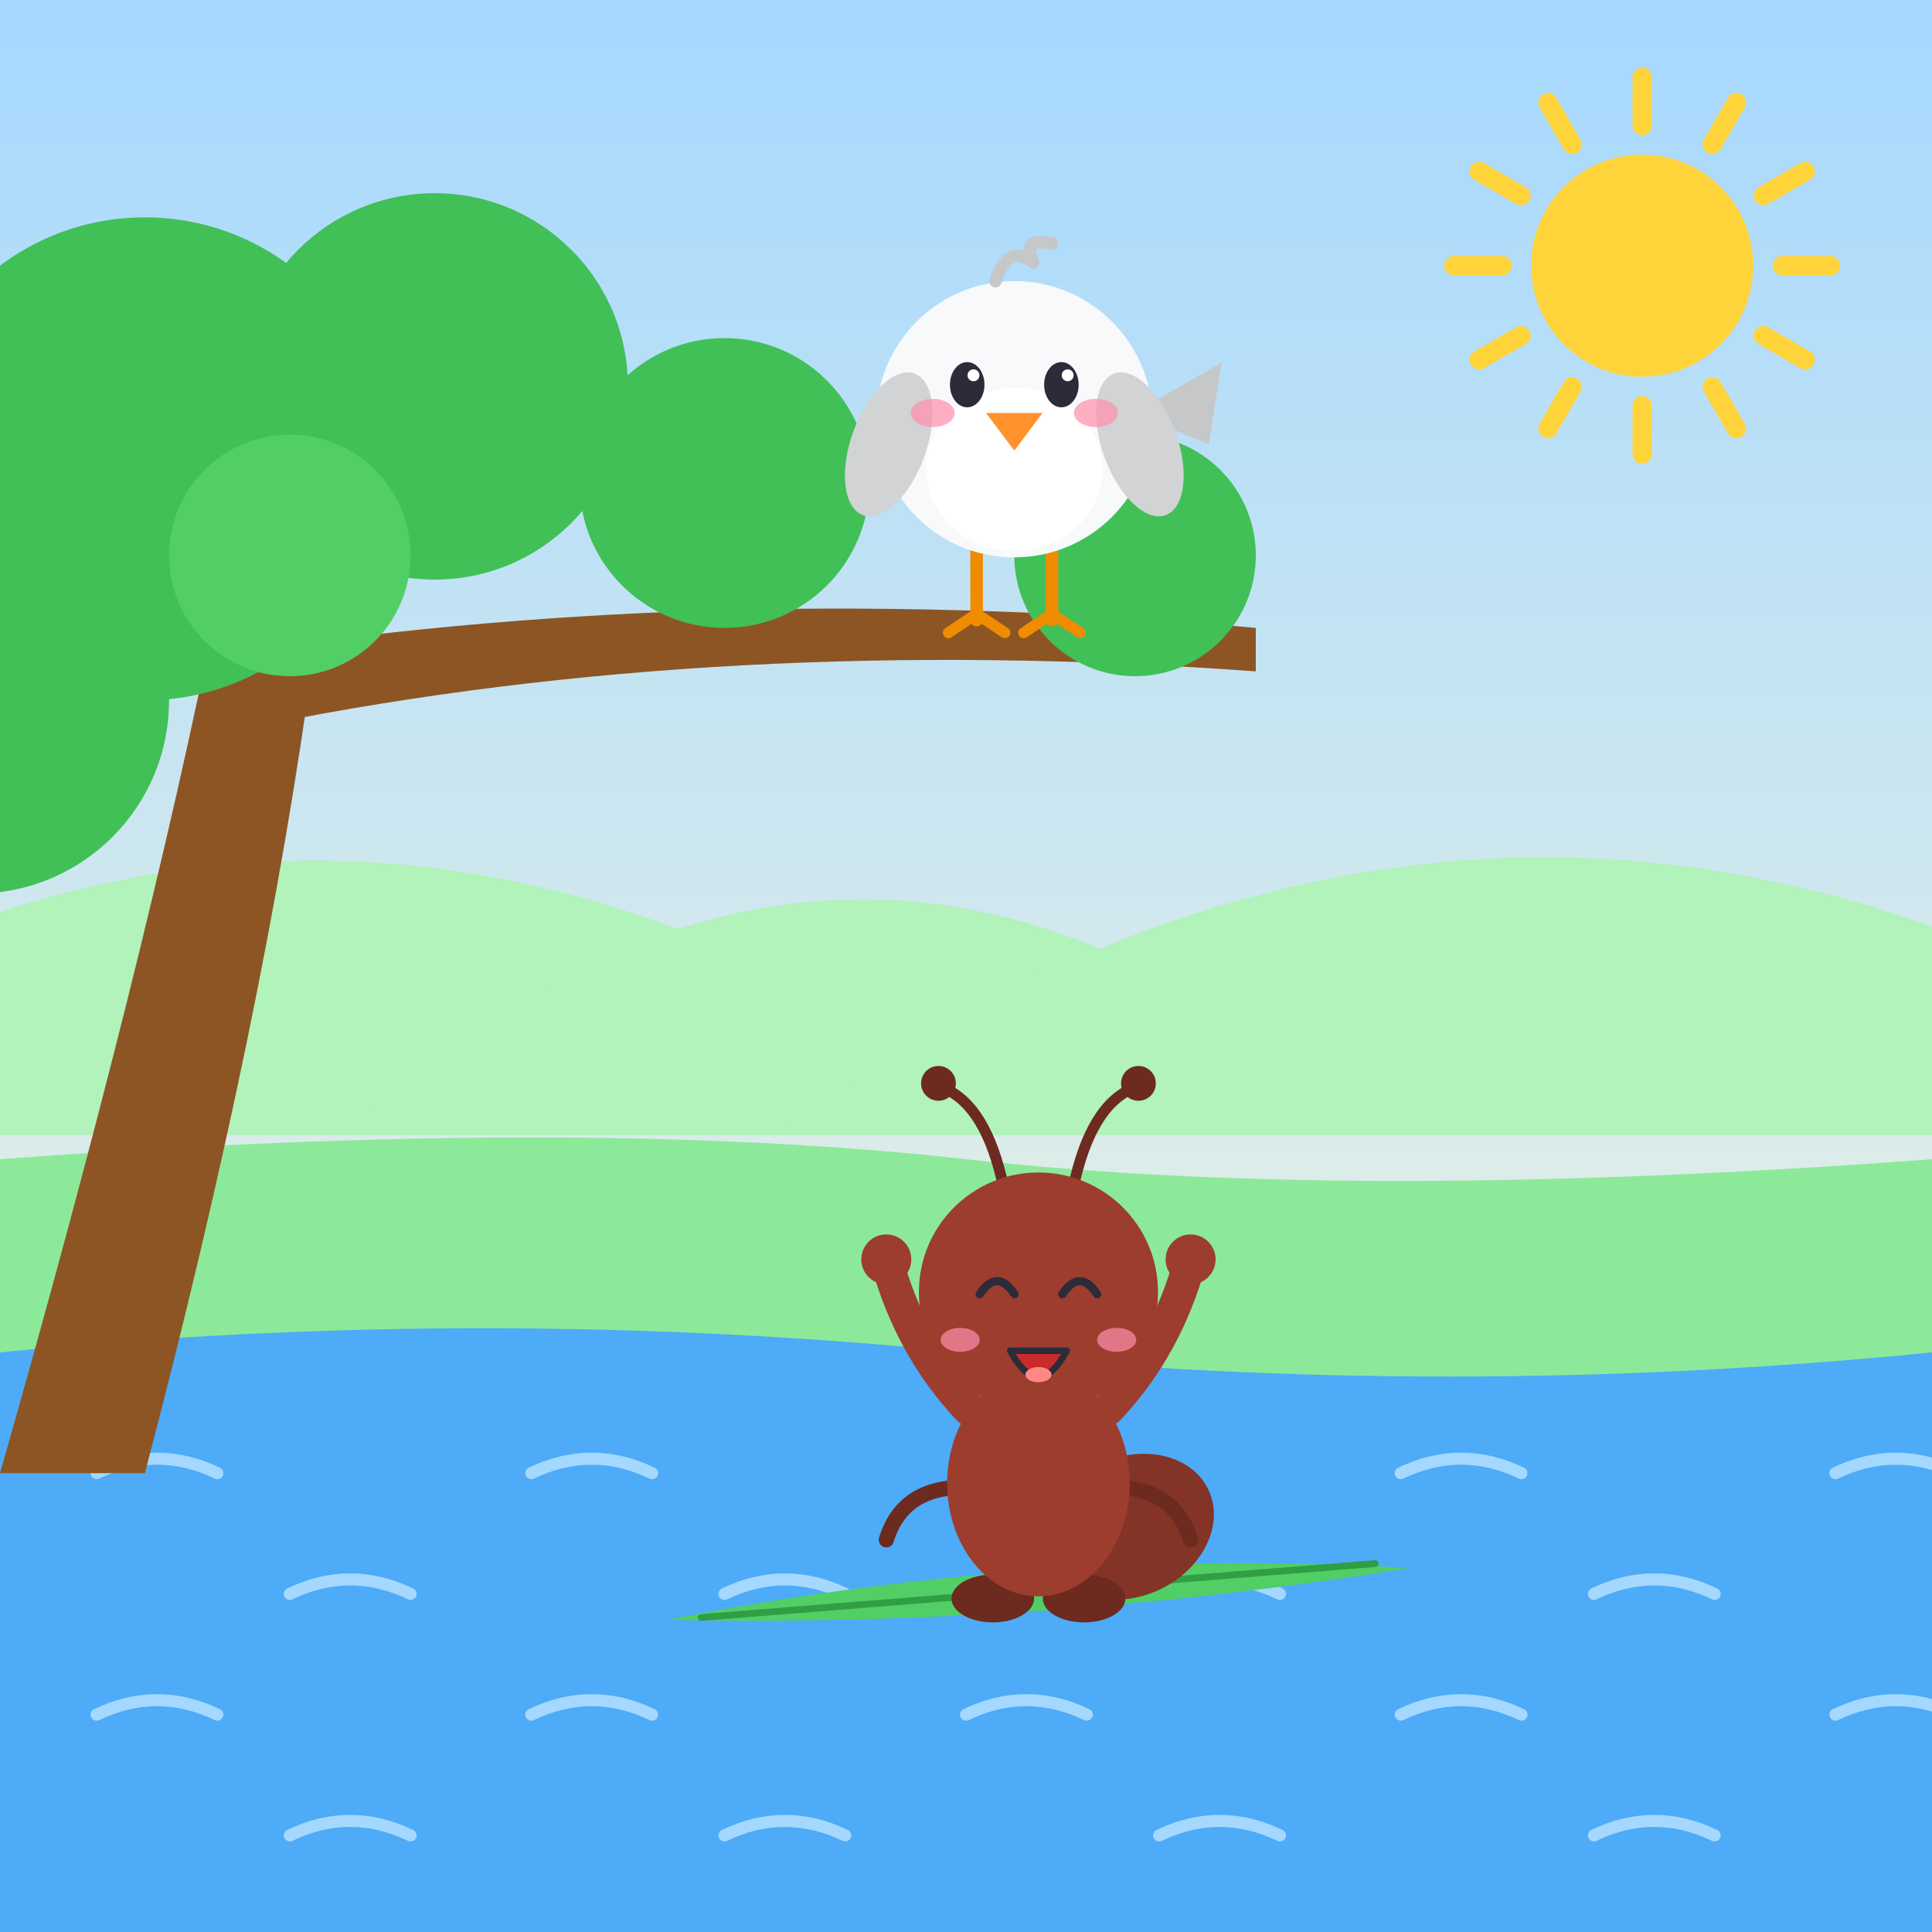
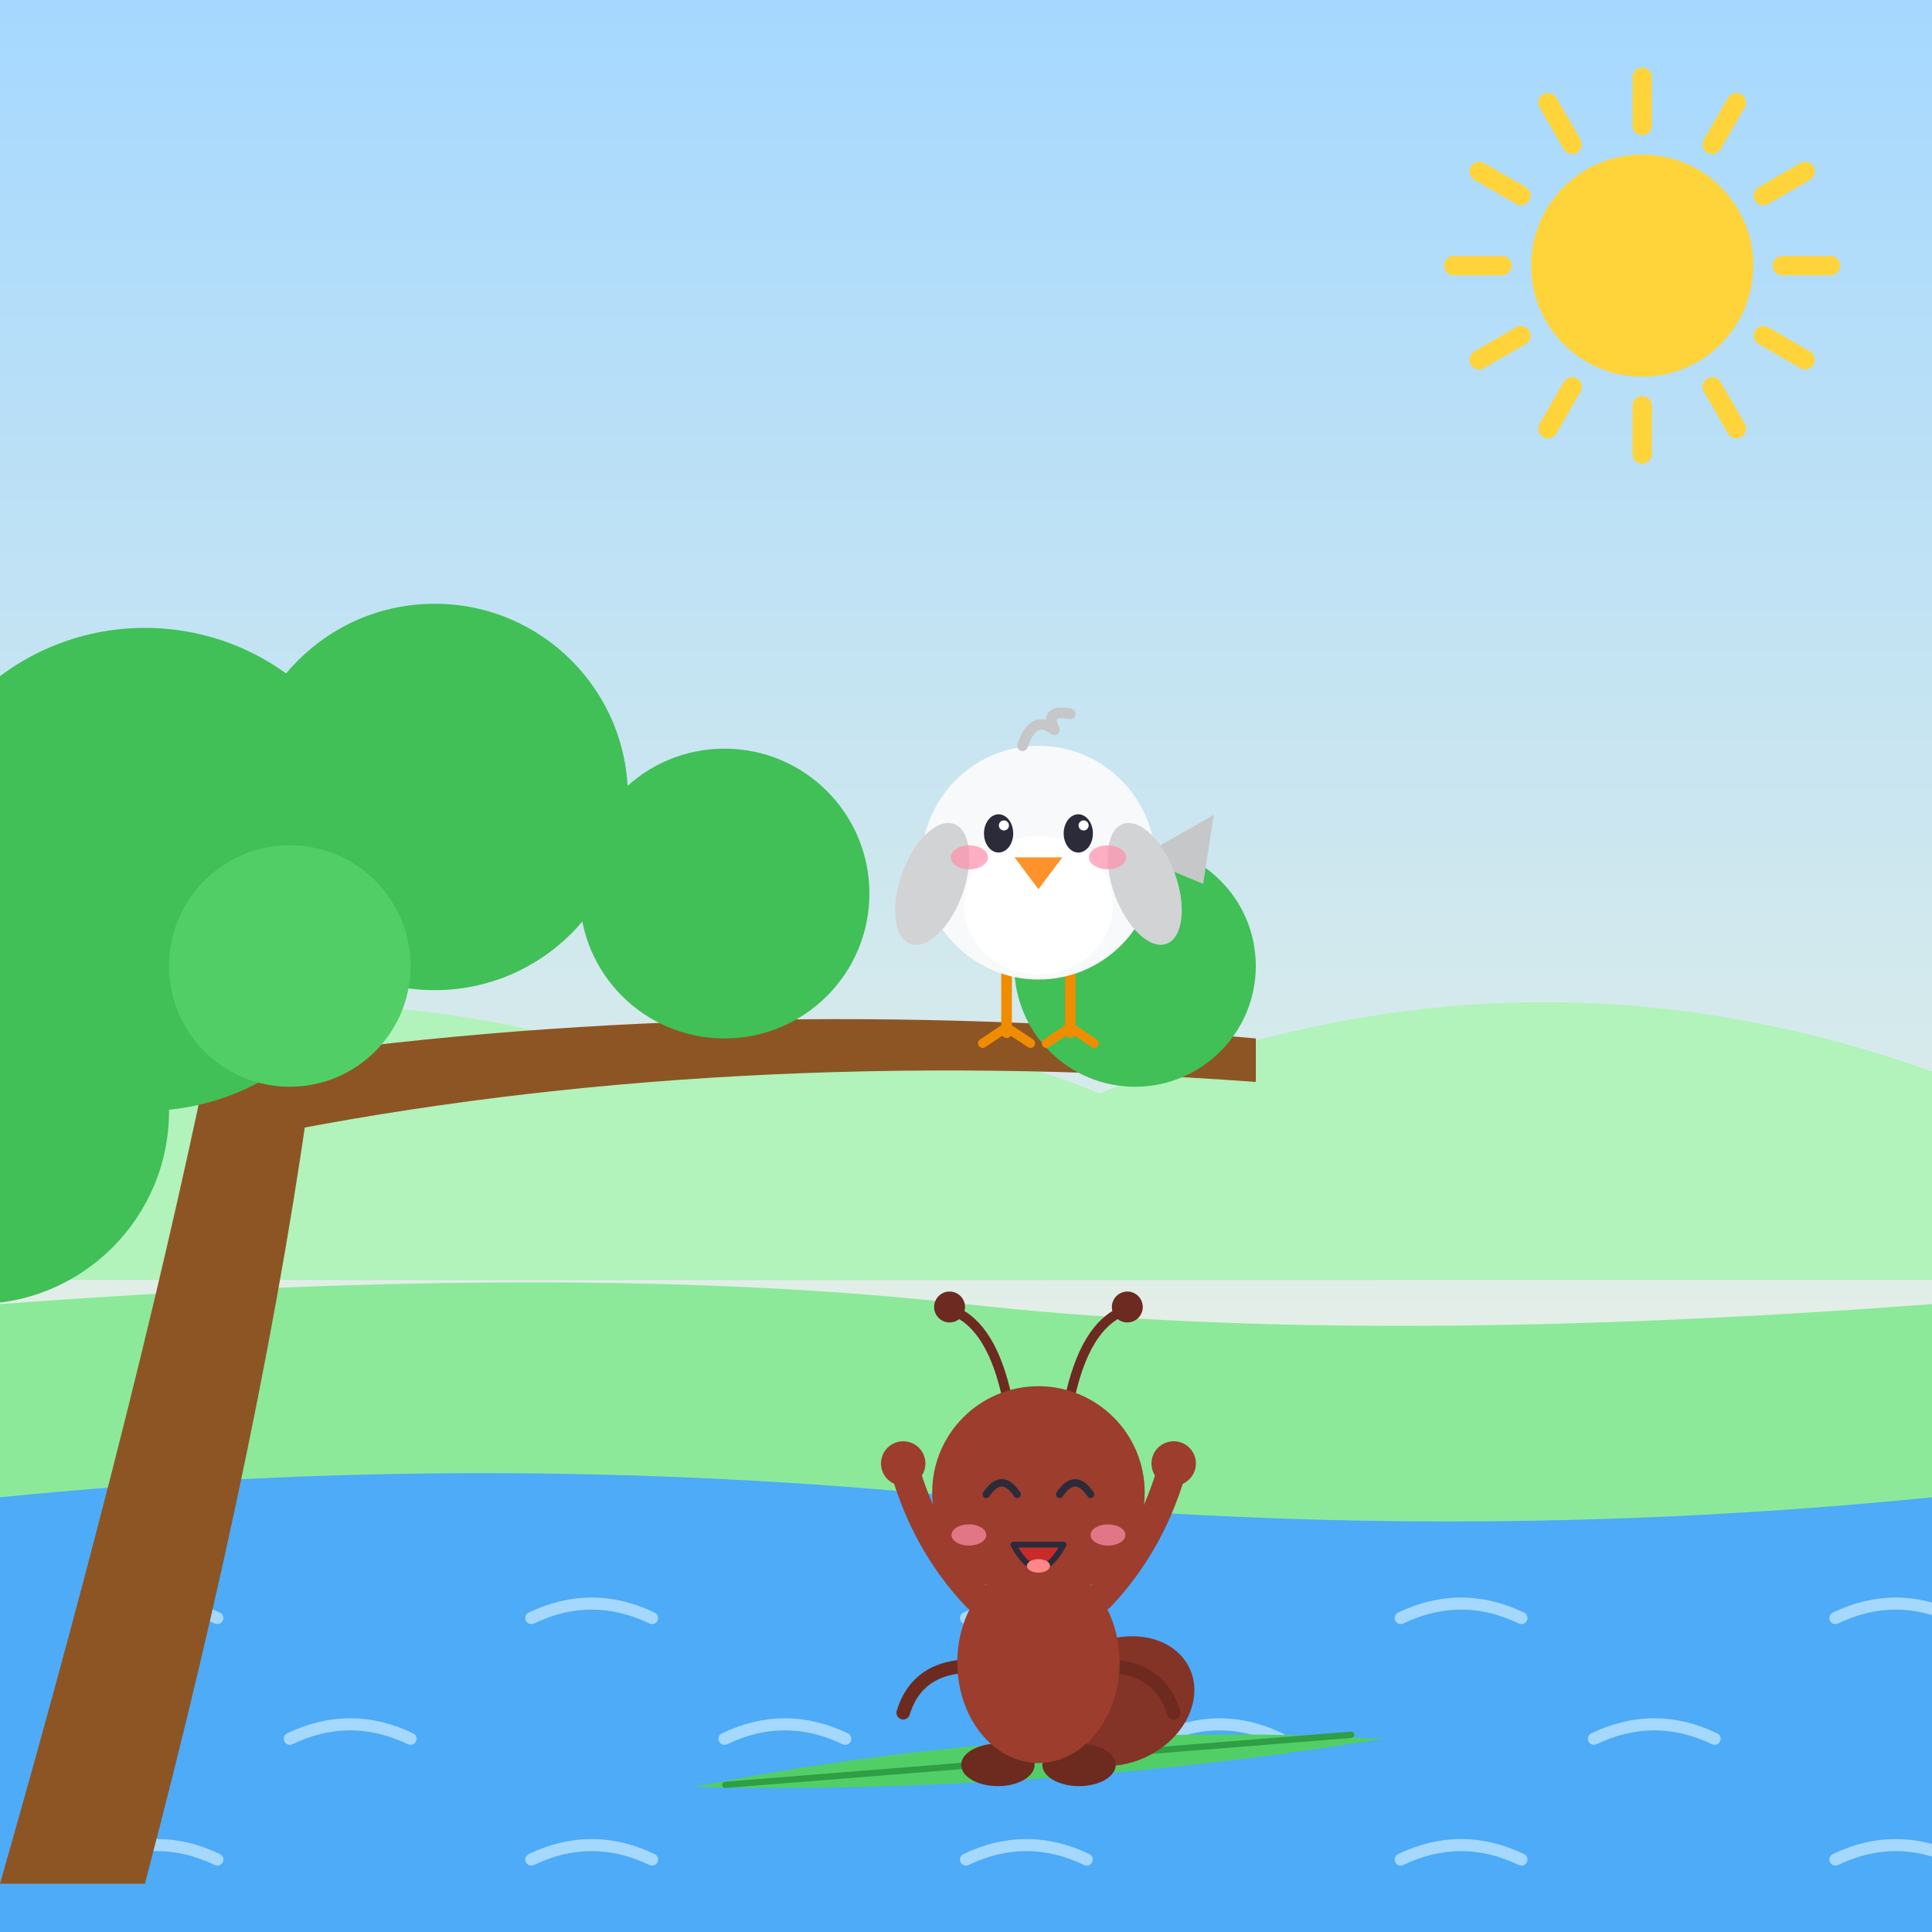
<svg xmlns="http://www.w3.org/2000/svg" viewBox="0 0 800 800" width="800" height="800">
  <defs>
    <linearGradient id="d1" x1="0" y1="0" x2="0" y2="1">
      <stop offset="0" stop-color="#a5d8ff" />
      <stop offset="1" stop-color="#fff9db" />
    </linearGradient>
  </defs>
  <rect x="0" y="0" width="800" height="800" fill="url(#d1)" />
  <g>
    <line x1="738" y1="110" x2="758" y2="110" stroke="#ffd43b" stroke-width="8" stroke-linecap="round" />
    <line x1="730.2" y1="139" x2="747.5" y2="149" stroke="#ffd43b" stroke-width="8" stroke-linecap="round" />
    <line x1="709" y1="160.2" x2="719" y2="177.5" stroke="#ffd43b" stroke-width="8" stroke-linecap="round" />
    <line x1="680" y1="168" x2="680" y2="188" stroke="#ffd43b" stroke-width="8" stroke-linecap="round" />
    <line x1="651" y1="160.2" x2="641" y2="177.5" stroke="#ffd43b" stroke-width="8" stroke-linecap="round" />
    <line x1="629.8" y1="139" x2="612.5" y2="149" stroke="#ffd43b" stroke-width="8" stroke-linecap="round" />
    <line x1="622" y1="110" x2="602" y2="110" stroke="#ffd43b" stroke-width="8" stroke-linecap="round" />
    <line x1="629.8" y1="81" x2="612.5" y2="71" stroke="#ffd43b" stroke-width="8" stroke-linecap="round" />
    <line x1="651" y1="59.8" x2="641" y2="42.5" stroke="#ffd43b" stroke-width="8" stroke-linecap="round" />
    <line x1="680" y1="52" x2="680" y2="32" stroke="#ffd43b" stroke-width="8" stroke-linecap="round" />
    <line x1="709" y1="59.8" x2="719" y2="42.5" stroke="#ffd43b" stroke-width="8" stroke-linecap="round" />
    <line x1="730.2" y1="81" x2="747.5" y2="71" stroke="#ffd43b" stroke-width="8" stroke-linecap="round" />
    <circle cx="680" cy="110" r="46" fill="#ffd43b" />
  </g>
-   <path d="M -170.7 470 Q 130.3 242.7 431.3 470 Z" fill="#b2f2bb" />
-   <path d="M 142.3 470 Q 357.1 274.8 571.9 470 Z" fill="#b2f2bb" />
-   <path d="M 318.2 470 Q 639.6 240 960.9 470 Z" fill="#b2f2bb" />
-   <path d="M 0 480 Q 240.0 462 400.0 480 T 800 480 L 800 800 L 0 800 Z" fill="#8ce99a" />
-   <path d="M 0 560 Q 200 540 400 560 T 800 560 L 800 800 L 0 800 Z" fill="#4dabf7" />
-   <path d="M 40 610 q 25 -12 50 0 M 220 610 q 25 -12 50 0 M 400 610 q 25 -12 50 0 M 580 610 q 25 -12 50 0 M 760 610 q 25 -12 50 0" fill="none" stroke="#a5d8ff" stroke-width="5" stroke-linecap="round" stroke-linejoin="round" />
-   <path d="M 120 660 q 25 -12 50 0 M 300 660 q 25 -12 50 0 M 480 660 q 25 -12 50 0 M 660 660 q 25 -12 50 0 M 840 660 q 25 -12 50 0" fill="none" stroke="#a5d8ff" stroke-width="5" stroke-linecap="round" stroke-linejoin="round" />
-   <path d="M 40 710 q 25 -12 50 0 M 220 710 q 25 -12 50 0 M 400 710 q 25 -12 50 0 M 580 710 q 25 -12 50 0 M 760 710 q 25 -12 50 0" fill="none" stroke="#a5d8ff" stroke-width="5" stroke-linecap="round" stroke-linejoin="round" />
-   <path d="M 120 760 q 25 -12 50 0 M 300 760 q 25 -12 50 0 M 480 760 q 25 -12 50 0 M 660 760 q 25 -12 50 0 M 840 760 q 25 -12 50 0" fill="none" stroke="#a5d8ff" stroke-width="5" stroke-linecap="round" stroke-linejoin="round" />
-   <path d="M 40 810 q 25 -12 50 0 M 220 810 q 25 -12 50 0 M 400 810 q 25 -12 50 0 M 580 810 q 25 -12 50 0 M 760 810 q 25 -12 50 0" fill="none" stroke="#a5d8ff" stroke-width="5" stroke-linecap="round" stroke-linejoin="round" />
-   <path d="M 0 610 Q 60 400 90 250 L 130 270 Q 110 420 60 610 Z" fill="#8d5524" />
-   <path d="M 100 270 Q 300 240 520 260 L 520 278 Q 300 262 110 300 Z" fill="#8d5524" />
-   <circle cx="60" cy="190" r="100" fill="#40c057" />
-   <circle cx="180" cy="160" r="80" fill="#40c057" />
-   <circle cx="300" cy="200" r="60" fill="#40c057" />
-   <circle cx="470" cy="230" r="50" fill="#40c057" />
-   <circle cx="-10" cy="290" r="80" fill="#40c057" />
-   <circle cx="120" cy="230" r="50" fill="#51cf66" />
-   <g transform="translate(420 262) scale(1.3 1.3)">
+   <path d="M -170.7 530 Q 130.3 302.7 431.3 530 Z" fill="#b2f2bb" />
+   <path d="M 142.3 530 Q 357.1 334.8 571.9 530 Z" fill="#b2f2bb" />
+   <path d="M 318.2 530 Q 639.6 300 960.9 530 Z" fill="#b2f2bb" />
+   <path d="M 0 540 Q 240.0 522 400.0 540 T 800 540 L 800 800 L 0 800 Z" fill="#8ce99a" />
+   <path d="M 0 620 Q 200 600 400 620 T 800 620 L 800 800 L 0 800 Z" fill="#4dabf7" />
+   <path d="M 40 670 q 25 -12 50 0 M 220 670 q 25 -12 50 0 M 400 670 q 25 -12 50 0 M 580 670 q 25 -12 50 0 M 760 670 q 25 -12 50 0" fill="none" stroke="#a5d8ff" stroke-width="5" stroke-linecap="round" stroke-linejoin="round" />
+   <path d="M 120 720 q 25 -12 50 0 M 300 720 q 25 -12 50 0 M 480 720 q 25 -12 50 0 M 660 720 q 25 -12 50 0 M 840 720 q 25 -12 50 0" fill="none" stroke="#a5d8ff" stroke-width="5" stroke-linecap="round" stroke-linejoin="round" />
+   <path d="M 40 770 q 25 -12 50 0 M 220 770 q 25 -12 50 0 M 400 770 q 25 -12 50 0 M 580 770 q 25 -12 50 0 M 760 770 q 25 -12 50 0" fill="none" stroke="#a5d8ff" stroke-width="5" stroke-linecap="round" stroke-linejoin="round" />
+   <path d="M 120 820 q 25 -12 50 0 M 300 820 q 25 -12 50 0 M 480 820 q 25 -12 50 0 M 660 820 q 25 -12 50 0 M 840 820 q 25 -12 50 0" fill="none" stroke="#a5d8ff" stroke-width="5" stroke-linecap="round" stroke-linejoin="round" />
+   <path d="M 40 870 q 25 -12 50 0 M 220 870 q 25 -12 50 0 M 400 870 q 25 -12 50 0 M 580 870 q 25 -12 50 0 M 760 870 q 25 -12 50 0" fill="none" stroke="#a5d8ff" stroke-width="5" stroke-linecap="round" stroke-linejoin="round" />
+   <path d="M 0 780 Q 60 570 90 420 L 130 440 Q 110 590 60 780 Z" fill="#8d5524" />
+   <path d="M 100 440 Q 300 410 520 430 L 520 448 Q 300 432 110 470 Z" fill="#8d5524" />
+   <circle cx="60" cy="360" r="100" fill="#40c057" />
+   <circle cx="180" cy="330" r="80" fill="#40c057" />
+   <circle cx="300" cy="370" r="60" fill="#40c057" />
+   <circle cx="470" cy="400" r="50" fill="#40c057" />
+   <circle cx="-10" cy="460" r="80" fill="#40c057" />
+   <circle cx="120" cy="400" r="50" fill="#51cf66" />
+   <g transform="translate(430 432) scale(1.1 1.1)">
    <line x1="-12" y1="-30" x2="-12" y2="-4" stroke="#f08c00" stroke-width="4" stroke-linecap="round" />
    <path d="M -21 0 L -12 -6 L -3 0" fill="none" stroke="#f08c00" stroke-width="3.5" stroke-linecap="round" stroke-linejoin="round" />
    <line x1="12" y1="-30" x2="12" y2="-4" stroke="#f08c00" stroke-width="4" stroke-linecap="round" />
    <path d="M 3 0 L 12 -6 L 21 0" fill="none" stroke="#f08c00" stroke-width="3.5" stroke-linecap="round" stroke-linejoin="round" />
    <polygon points="38,-70 66,-86 62,-60" fill="#c6c7c8" />
    <circle cx="0" cy="-68" r="44" fill="#f8f9fa" />
    <ellipse cx="0" cy="-52" rx="28" ry="26" fill="#ffffff" />
    <ellipse cx="-40" cy="-60" rx="12" ry="24" fill="#d2d3d4" transform="rotate(20 -40 -60)" />
    <ellipse cx="40" cy="-60" rx="12" ry="24" fill="#d2d3d4" transform="rotate(-20 40 -60)" />
    <path d="M -6 -112 Q -2 -124 6 -118 Q 2 -126 12 -124" fill="none" stroke="#c6c7c8" stroke-width="4" stroke-linecap="round" stroke-linejoin="round" />
    <ellipse cx="-26" cy="-70" rx="7" ry="4.5" fill="#ff8fab" opacity="0.7" />
    <ellipse cx="26" cy="-70" rx="7" ry="4.5" fill="#ff8fab" opacity="0.7" />
    <ellipse cx="-15" cy="-79" rx="5.5" ry="7.2" fill="#2b2b3a" />
    <circle cx="-13" cy="-82" r="1.9" fill="#fff" />
    <ellipse cx="15" cy="-79" rx="5.5" ry="7.2" fill="#2b2b3a" />
    <circle cx="17" cy="-82" r="1.9" fill="#fff" />
    <polygon points="-9,-70 9,-70 0,-58" fill="#ff922b" />
  </g>
-   <g transform="translate(430 660) rotate(-4) scale(1.4 1.4)">
+   <g transform="translate(430 730) rotate(-4) scale(1.3 1.3)">
    <path d="M -110 0 Q 0 -14 110 0 Q 0 10 -110 0 Z" fill="#51cf66" />
    <line x1="-100" y1="0" x2="100" y2="-2" stroke="#2f9e44" stroke-width="2" stroke-linecap="round" />
  </g>
-   <g transform="translate(430 670) scale(0.9 0.9)">
+   <g transform="translate(430 738) scale(0.8 0.8)">
    <ellipse cx="42" cy="-42" rx="40" ry="32" fill="#843327" transform="rotate(-25 42 -42)" />
    <path d="M -30 -60 Q -62 -62 -70 -36" fill="none" stroke="#6d2a1f" stroke-width="7" stroke-linecap="round" stroke-linejoin="round" />
    <path d="M 30 -60 Q 62 -62 70 -36" fill="none" stroke="#6d2a1f" stroke-width="7" stroke-linecap="round" stroke-linejoin="round" />
    <ellipse cx="-21" cy="-9" rx="19" ry="11" fill="#6d2a1f" />
    <ellipse cx="21" cy="-9" rx="19" ry="11" fill="#6d2a1f" />
    <ellipse cx="0" cy="-62" rx="42" ry="52" fill="#9c3d2e" />
    <path d="M -32 -96 Q -59 -124.5 -70 -165" fill="none" stroke="#9c3d2e" stroke-width="15" stroke-linecap="round" stroke-linejoin="round" />
    <path d="M 32 -96 Q 59 -124.5 70 -165" fill="none" stroke="#9c3d2e" stroke-width="15" stroke-linecap="round" stroke-linejoin="round" />
    <circle cx="-70" cy="-165" r="11.5" fill="#9c3d2e" />
    <circle cx="70" cy="-165" r="11.5" fill="#9c3d2e" />
    <g>
      <path d="M -16 -198 Q -24 -236 -44 -244" fill="none" stroke="#6d2a20" stroke-width="5" stroke-linecap="round" stroke-linejoin="round" />
      <circle cx="-46" cy="-246" r="8" fill="#6d2a20" />
      <path d="M 16 -198 Q 24 -236 44 -244" fill="none" stroke="#6d2a20" stroke-width="5" stroke-linecap="round" stroke-linejoin="round" />
      <circle cx="46" cy="-246" r="8" fill="#6d2a20" />
      <circle cx="0" cy="-150" r="55" fill="#9c3d2e" />
      <ellipse cx="-36" cy="-128" rx="9" ry="5.5" fill="#ff8fab" opacity="0.7" />
      <ellipse cx="36" cy="-128" rx="9" ry="5.5" fill="#ff8fab" opacity="0.7" />
      <path d="M -27 -149 Q -19 -161 -11 -149" fill="none" stroke="#2b2b3a" stroke-width="3.8" stroke-linecap="round" stroke-linejoin="round" />
      <path d="M 11 -149 Q 19 -161 27 -149" fill="none" stroke="#2b2b3a" stroke-width="3.8" stroke-linecap="round" stroke-linejoin="round" />
      <path d="M -13 -123 Q 0 -99 13 -123 Z" fill="#c92a2a" stroke="#2b2b3a" stroke-width="3" stroke-linecap="round" stroke-linejoin="round" />
      <ellipse cx="0" cy="-112" rx="6" ry="3.5" fill="#ff8787" />
    </g>
  </g>
</svg>
